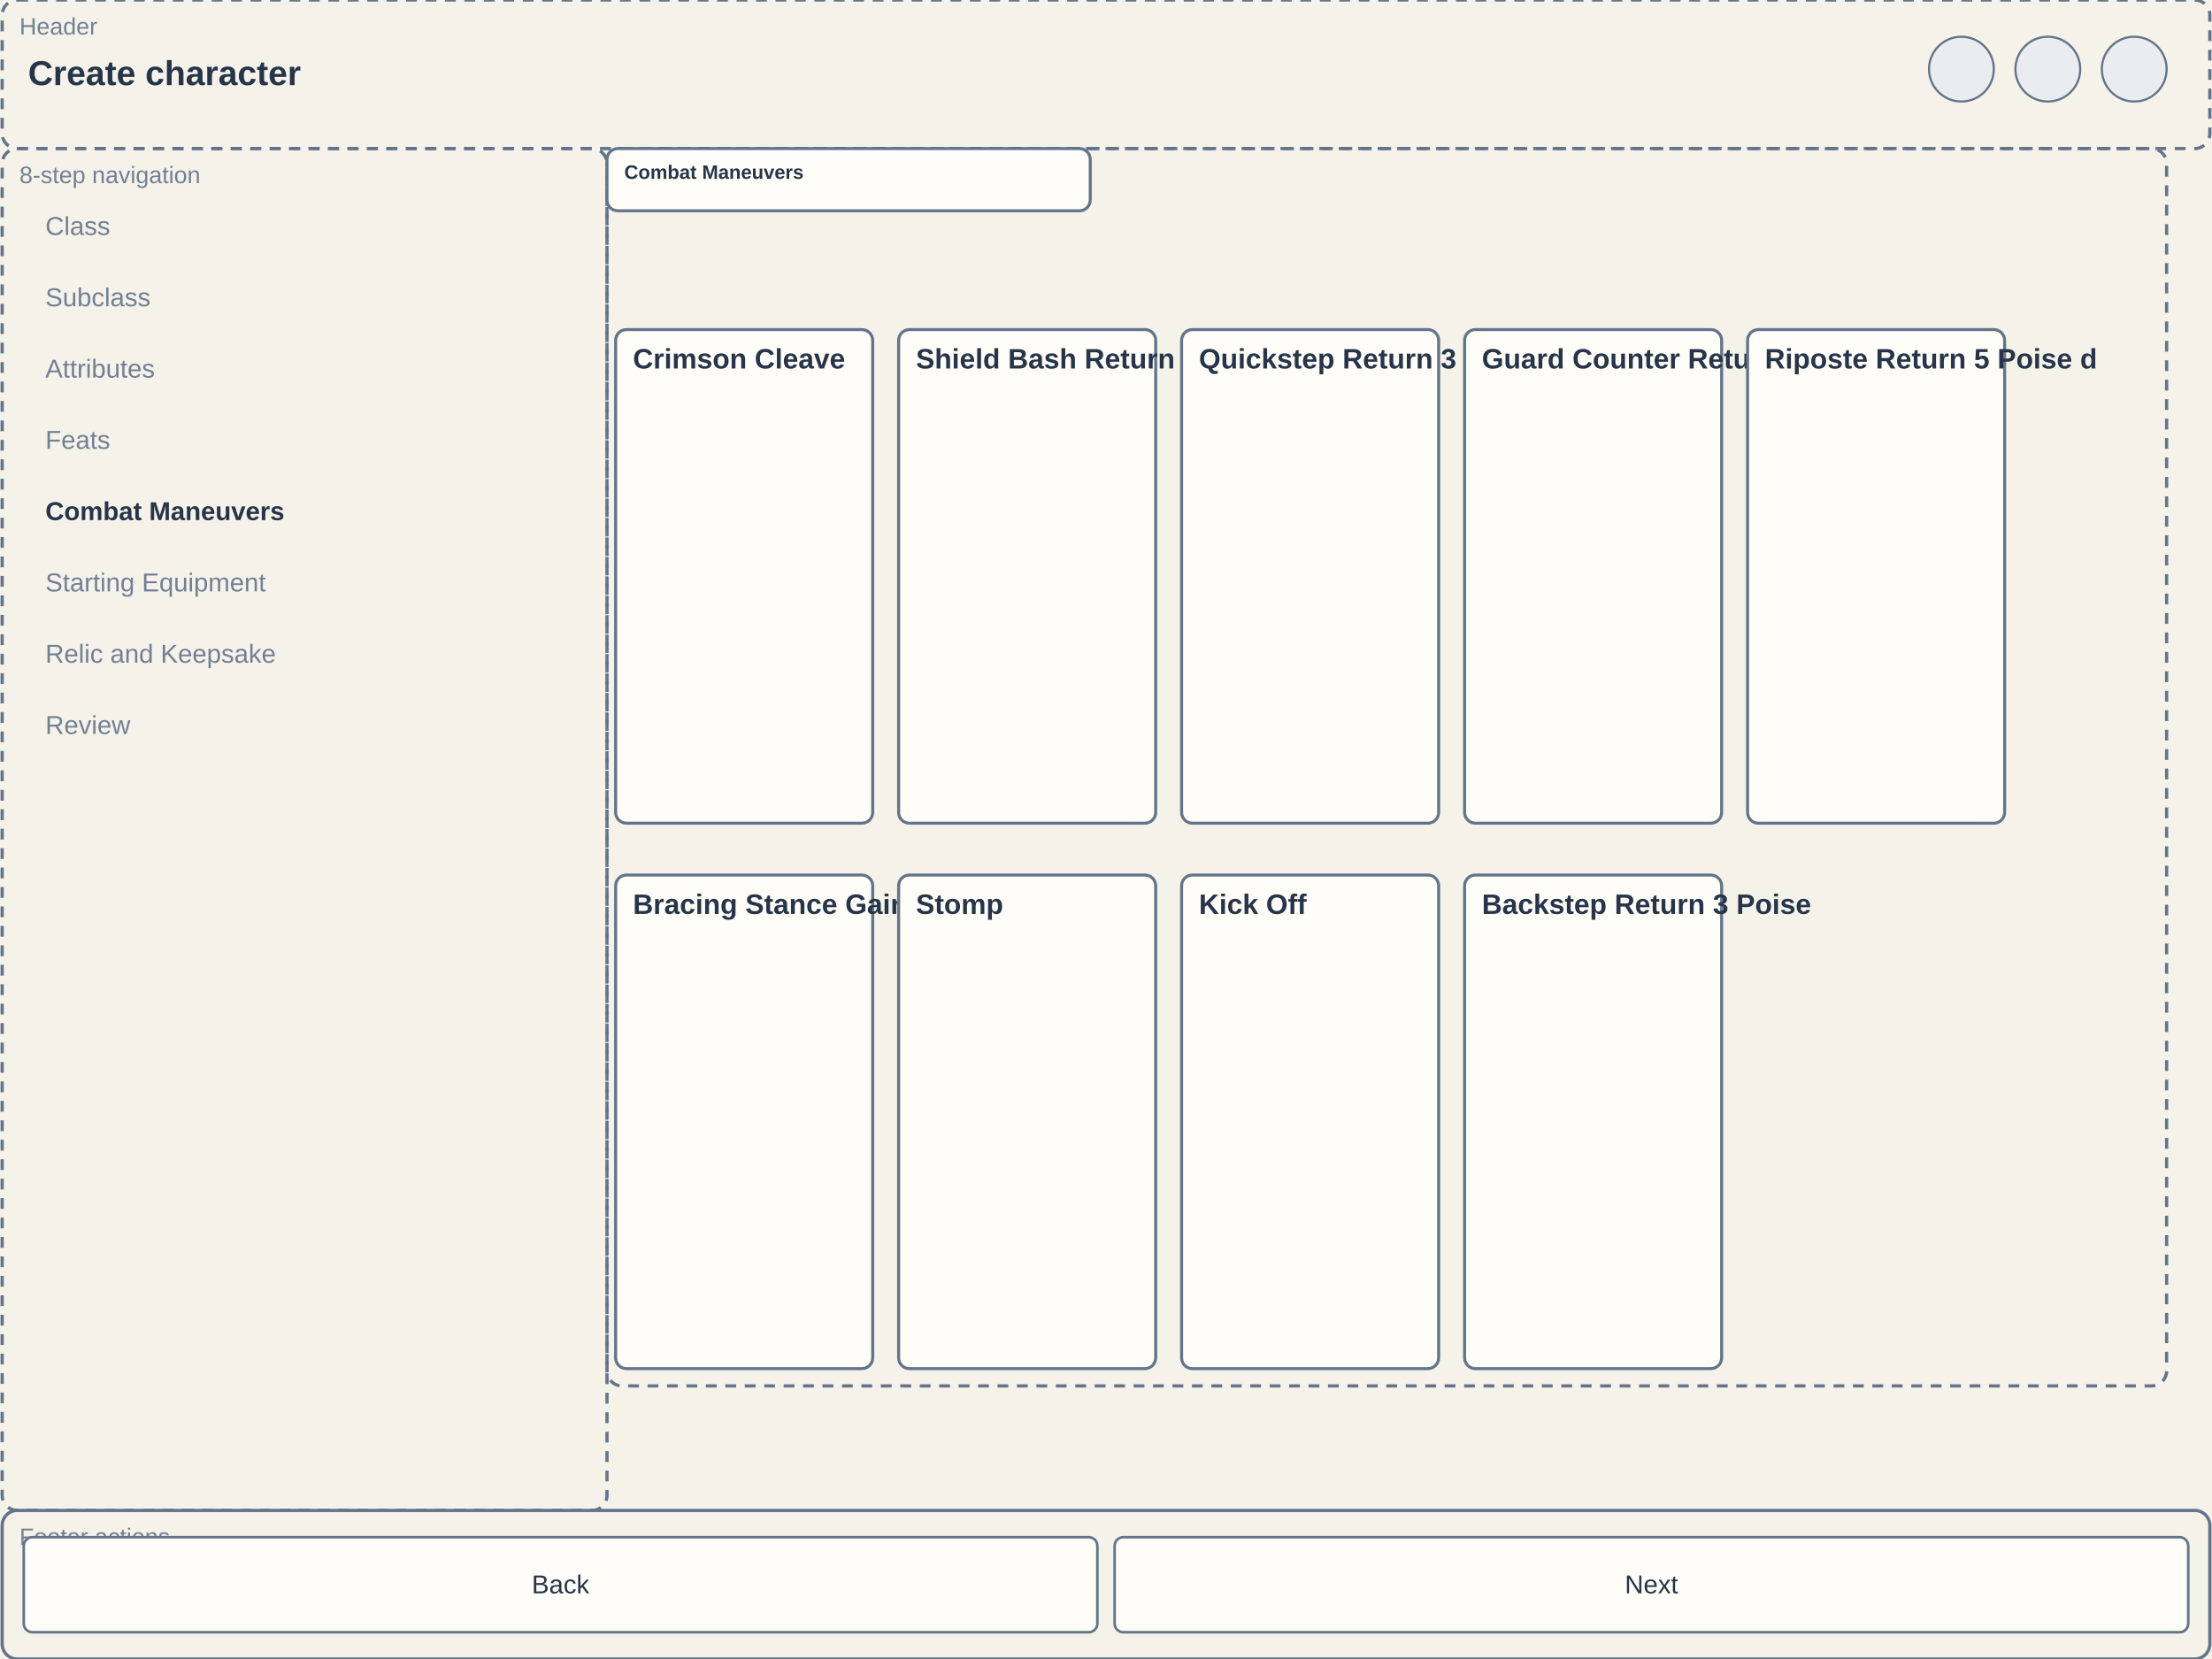
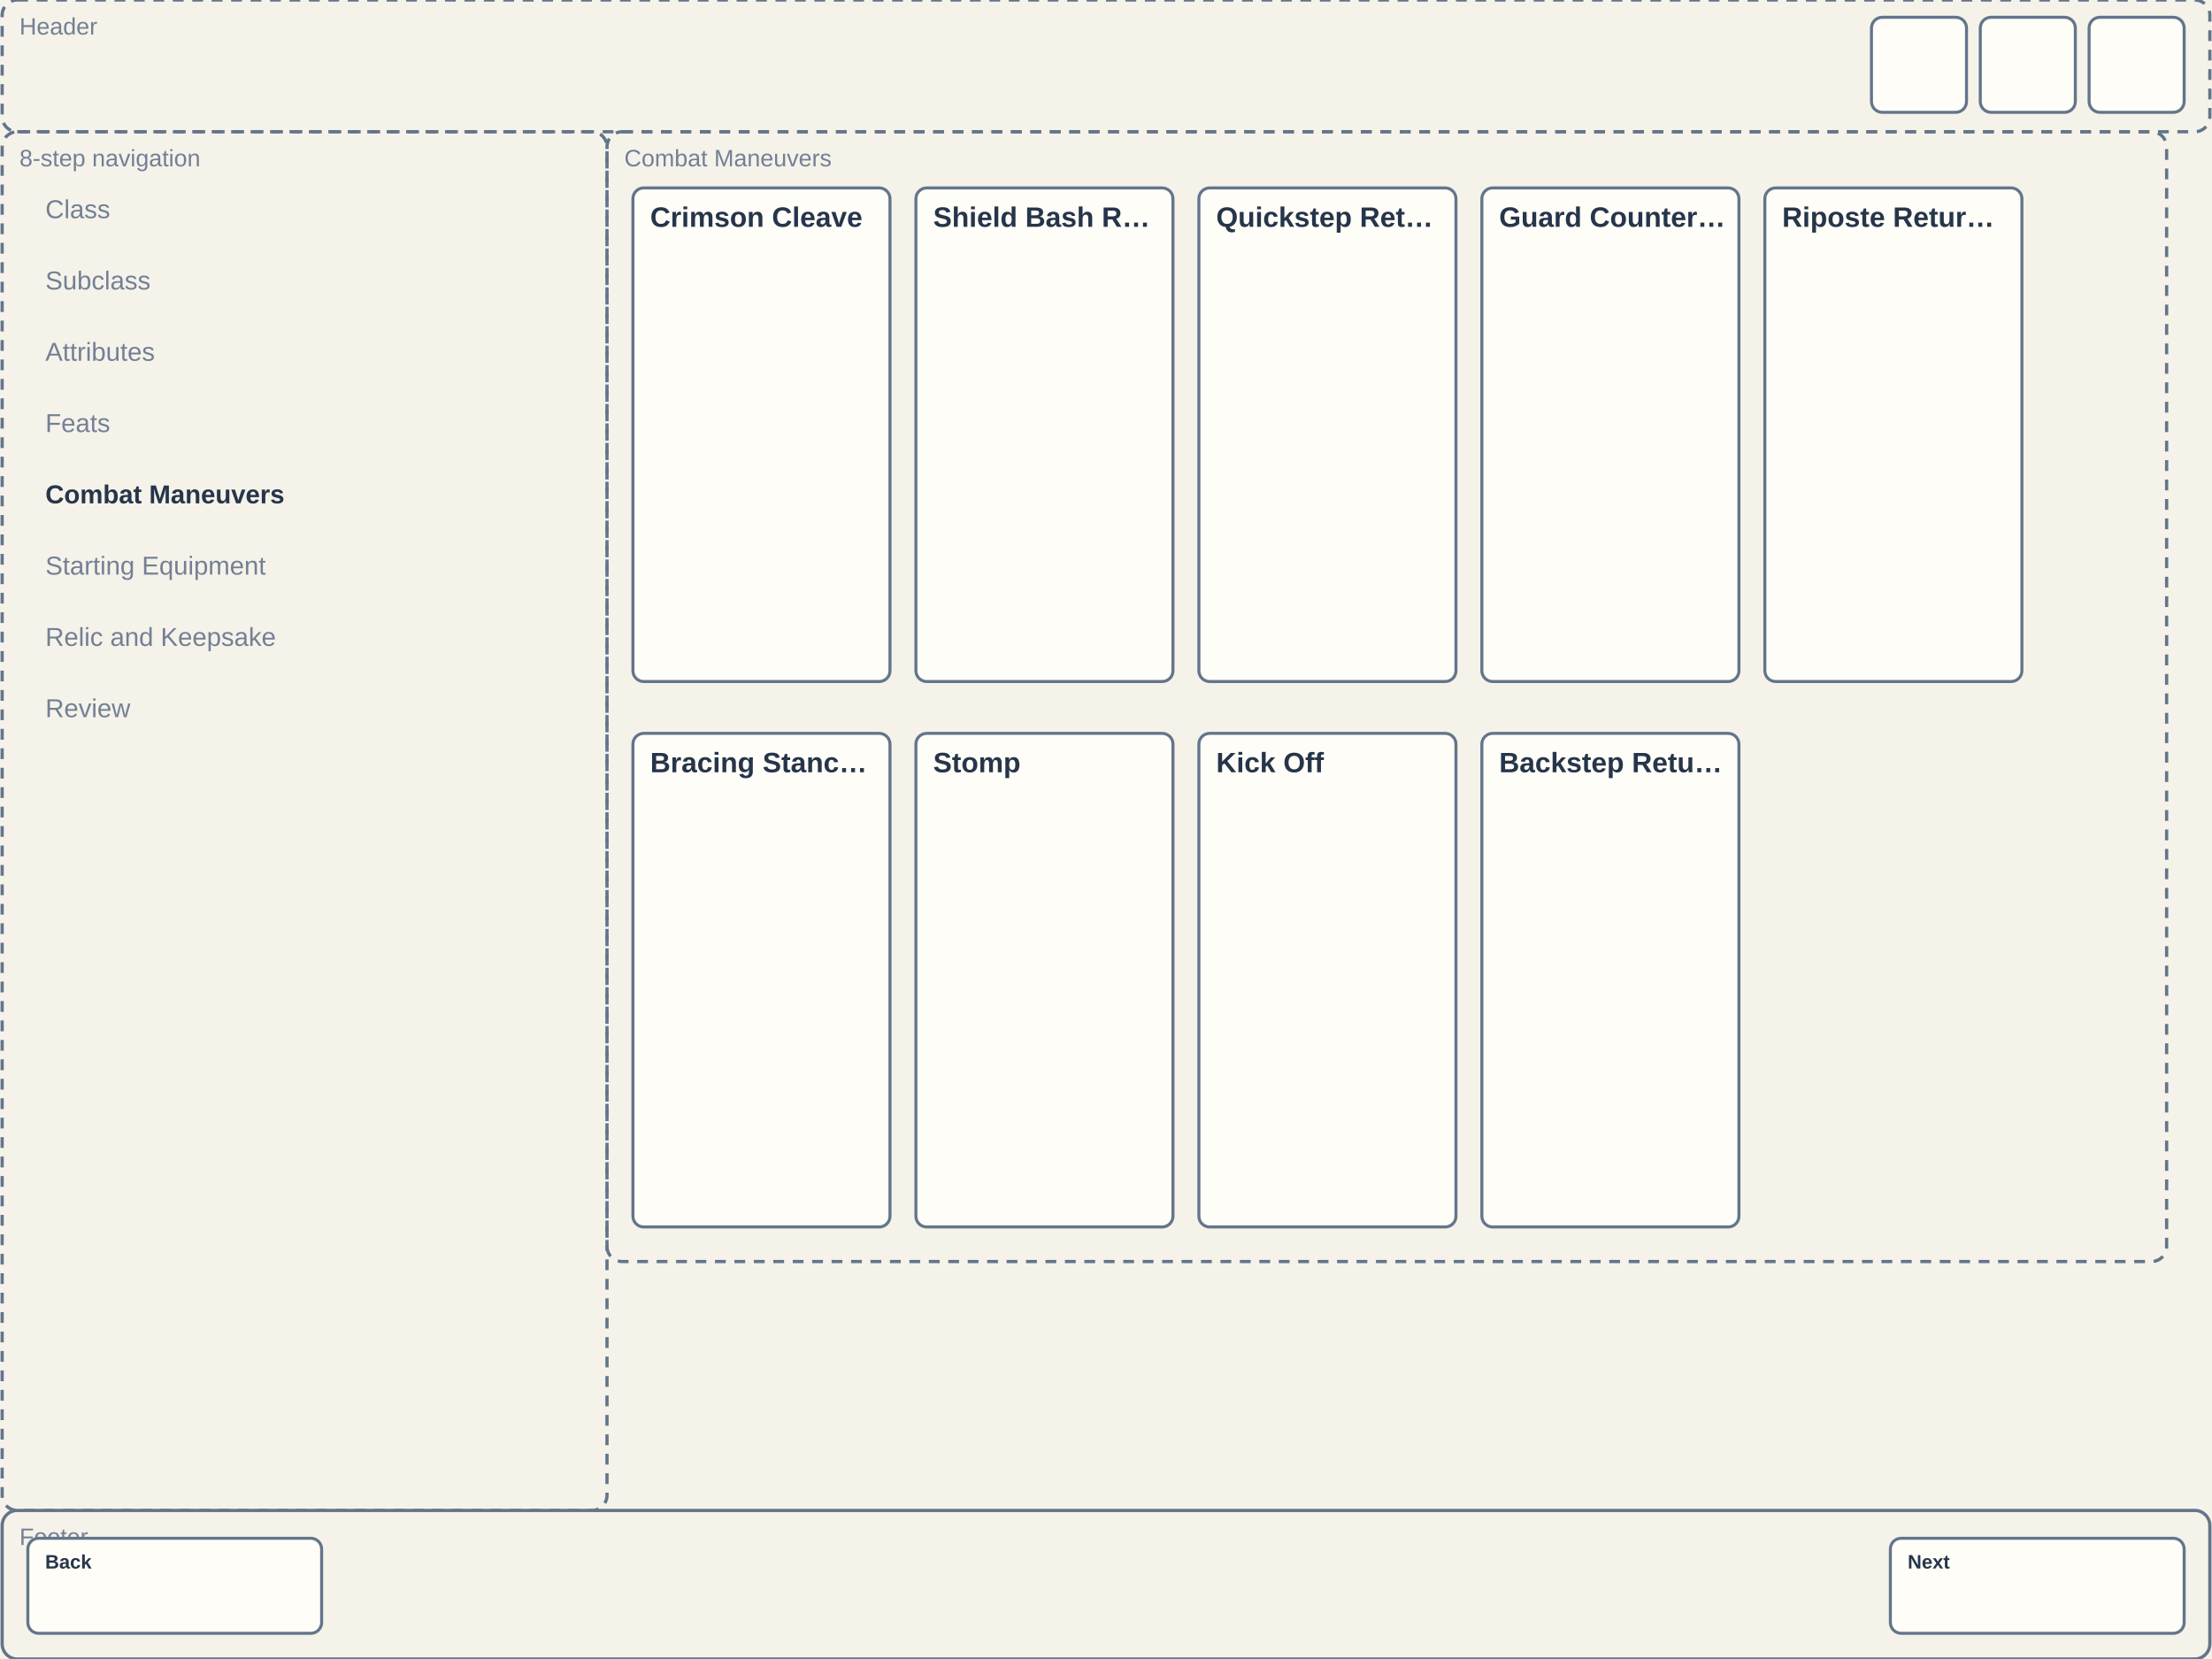
<svg xmlns="http://www.w3.org/2000/svg" width="1024" height="768" viewBox="0 0 1024 768">
  <rect width="1024" height="768" fill="#f5f2ea" />
-   <rect x="1" y="0" width="1022" height="68.781" rx="7" fill="none" stroke="#63758a" stroke-width="1.5" stroke-dasharray="5 4" />
+   <g>
+     <rect x="1" y="0" width="1022" height="61" rx="7" fill="none" stroke="#63758a" stroke-width="1.5" stroke-dasharray="5 4" />
+   </g>
  <text x="9" y="16" font-family="Arial,sans-serif" font-size="11" font-weight="500" fill="#738094">Header</text>
-   <rect x="1" y="68.781" width="280" height="630.438" rx="7" fill="none" stroke="#63758a" stroke-width="1.5" stroke-dasharray="5 4" />
-   <text x="9" y="84.781" font-family="Arial,sans-serif" font-size="11" font-weight="500" fill="#738094">8-step navigation</text>
-   <rect x="281" y="68.781" width="722" height="572.797" rx="7" fill="none" stroke="#63758a" stroke-width="1.5" stroke-dasharray="5 4" />
-   <text x="289" y="84.781" font-family="Arial,sans-serif" font-size="11" font-weight="500" fill="#738094">Combat Maneuvers</text>
-   <text x="13" y="39.391" font-family="Arial,sans-serif" font-size="16" font-weight="600" fill="#26354a">Create character</text>
-   <rect x="893" y="17" width="30" height="30" rx="15" fill="#e9edf0" stroke="#63758a" />
-   <rect x="933" y="17" width="30" height="30" rx="15" fill="#e9edf0" stroke="#63758a" />
-   <rect x="973" y="17" width="30" height="30" rx="15" fill="#e9edf0" stroke="#63758a" />
-   <text x="21" y="108.781" font-family="Arial,sans-serif" font-size="12" fill="#738094" font-weight="400">Class</text>
-   <text x="21" y="141.781" font-family="Arial,sans-serif" font-size="12" fill="#738094" font-weight="400">Subclass</text>
-   <text x="21" y="174.781" font-family="Arial,sans-serif" font-size="12" fill="#738094" font-weight="400">Attributes</text>
-   <text x="21" y="207.781" font-family="Arial,sans-serif" font-size="12" fill="#738094" font-weight="400">Feats</text>
-   <text x="21" y="240.781" font-family="Arial,sans-serif" font-size="12" fill="#26354a" font-weight="700">Combat Maneuvers</text>
-   <text x="21" y="273.781" font-family="Arial,sans-serif" font-size="12" fill="#738094" font-weight="400">Starting Equipment</text>
-   <text x="21" y="306.781" font-family="Arial,sans-serif" font-size="12" fill="#738094" font-weight="400">Relic and Keepsake</text>
-   <text x="21" y="339.781" font-family="Arial,sans-serif" font-size="12" fill="#738094" font-weight="400">Review</text>
-   <rect x="281" y="68.781" width="223.703" height="28.797" rx="5" fill="#fffdf8" stroke="#63758a" stroke-width="1.4" />
-   <text x="289" y="82.781" font-family="Arial,sans-serif" font-size="9" font-weight="600" fill="#26354a">Combat Maneuvers</text>
-   <rect x="285" y="152.578" width="119" height="228.5" rx="5" fill="#fffdf8" stroke="#63758a" stroke-width="1.4" />
-   <text x="293" y="170.578" font-family="Arial,sans-serif" font-size="13" font-weight="600" fill="#26354a">Crimson Cleave</text>
-   <rect x="416" y="152.578" width="119" height="228.5" rx="5" fill="#fffdf8" stroke="#63758a" stroke-width="1.4" />
-   <text x="424" y="170.578" font-family="Arial,sans-serif" font-size="13" font-weight="600" fill="#26354a">Shield Bash Return 8 Poi</text>
-   <rect x="547" y="152.578" width="119" height="228.5" rx="5" fill="#fffdf8" stroke="#63758a" stroke-width="1.4" />
-   <text x="555" y="170.578" font-family="Arial,sans-serif" font-size="13" font-weight="600" fill="#26354a">Quickstep Return 3 damag</text>
-   <rect x="678" y="152.578" width="119" height="228.5" rx="5" fill="#fffdf8" stroke="#63758a" stroke-width="1.4" />
-   <text x="686" y="170.578" font-family="Arial,sans-serif" font-size="13" font-weight="600" fill="#26354a">Guard Counter Return 4 d</text>
-   <rect x="809" y="152.578" width="119" height="228.5" rx="5" fill="#fffdf8" stroke="#63758a" stroke-width="1.4" />
-   <text x="817" y="170.578" font-family="Arial,sans-serif" font-size="13" font-weight="600" fill="#26354a">Riposte Return 5 Poise d</text>
-   <rect x="285" y="405.078" width="119" height="228.5" rx="5" fill="#fffdf8" stroke="#63758a" stroke-width="1.4" />
-   <text x="293" y="423.078" font-family="Arial,sans-serif" font-size="13" font-weight="600" fill="#26354a">Bracing Stance Gain 5 Bl</text>
-   <rect x="416" y="405.078" width="119" height="228.5" rx="5" fill="#fffdf8" stroke="#63758a" stroke-width="1.4" />
-   <text x="424" y="423.078" font-family="Arial,sans-serif" font-size="13" font-weight="600" fill="#26354a">Stomp</text>
-   <rect x="547" y="405.078" width="119" height="228.5" rx="5" fill="#fffdf8" stroke="#63758a" stroke-width="1.4" />
-   <text x="555" y="423.078" font-family="Arial,sans-serif" font-size="13" font-weight="600" fill="#26354a">Kick Off</text>
-   <rect x="678" y="405.078" width="119" height="228.5" rx="5" fill="#fffdf8" stroke="#63758a" stroke-width="1.4" />
-   <text x="686" y="423.078" font-family="Arial,sans-serif" font-size="13" font-weight="600" fill="#26354a">Backstep Return 3 Poise </text>
-   <rect x="1" y="699.219" width="1022" height="68.781" rx="7" fill="#f5f2ea" stroke="#63758a" stroke-width="1.5" />
-   <text x="9" y="715.219" font-family="Arial,sans-serif" font-size="11" font-weight="500" fill="#738094">Footer actions</text>
-   <rect x="11" y="711.609" width="497" height="44" rx="4" fill="#fffdf8" stroke="#63758a" stroke-width="1.2" />
-   <text x="259.5" y="737.609" text-anchor="middle" font-family="Arial,sans-serif" font-size="12" fill="#26354a">Back</text>
-   <rect x="516" y="711.609" width="497" height="44" rx="4" fill="#fffdf8" stroke="#63758a" stroke-width="1.2" />
-   <text x="764.5" y="737.609" text-anchor="middle" font-family="Arial,sans-serif" font-size="12" fill="#26354a">Next</text>
+   <g>
+     <rect x="1" y="61" width="280" height="638.219" rx="7" fill="none" stroke="#63758a" stroke-width="1.5" stroke-dasharray="5 4" />
+   </g>
+   <text x="9" y="77" font-family="Arial,sans-serif" font-size="11" font-weight="500" fill="#738094">8-step navigation</text>
+   <g>
+     <rect x="281" y="61" width="722" height="523" rx="7" fill="none" stroke="#63758a" stroke-width="1.5" stroke-dasharray="5 4" />
+   </g>
+   <text x="289" y="77" font-family="Arial,sans-serif" font-size="11" font-weight="500" fill="#738094">Combat Maneuvers</text>
+   <defs>
+     <clipPath id="activeHeaderClip">
+       <rect x="12.891" y="15.594" width="843.469" height="28.797" />
+     </clipPath>
+   </defs>
+   <text x="12.891" y="36.328" clip-path="url(#activeHeaderClip)" font-family="Arial,sans-serif" font-size="16" font-weight="600" fill="#26354a" />
+   <g>
+     <rect x="866.359" y="8" width="44" height="44" rx="5" fill="#fffdf8" stroke="#63758a" stroke-width="1.4" />
+   </g>
+   <g>
+     <rect x="916.734" y="8" width="44" height="44" rx="5" fill="#fffdf8" stroke="#63758a" stroke-width="1.4" />
+   </g>
+   <g>
+     <rect x="967.109" y="8" width="44" height="44" rx="5" fill="#fffdf8" stroke="#63758a" stroke-width="1.4" />
+   </g>
+   <text x="21" y="101" font-family="Arial,sans-serif" font-size="12" fill="#738094" font-weight="400">Class</text>
+   <text x="21" y="134" font-family="Arial,sans-serif" font-size="12" fill="#738094" font-weight="400">Subclass</text>
+   <text x="21" y="167" font-family="Arial,sans-serif" font-size="12" fill="#738094" font-weight="400">Attributes</text>
+   <text x="21" y="200" font-family="Arial,sans-serif" font-size="12" fill="#738094" font-weight="400">Feats</text>
+   <text x="21" y="233" font-family="Arial,sans-serif" font-size="12" fill="#26354a" font-weight="700">Combat Maneuvers</text>
+   <text x="21" y="266" font-family="Arial,sans-serif" font-size="12" fill="#738094" font-weight="400">Starting Equipment</text>
+   <text x="21" y="299" font-family="Arial,sans-serif" font-size="12" fill="#738094" font-weight="400">Relic and Keepsake</text>
+   <text x="21" y="332" font-family="Arial,sans-serif" font-size="12" fill="#738094" font-weight="400">Review</text>
+   <g>
+     <rect x="293" y="87" width="119" height="228.5" rx="5" fill="#fffdf8" stroke="#63758a" stroke-width="1.4" />
+   </g>
+   <text x="301" y="105" font-family="Arial,sans-serif" font-size="13" font-weight="600" fill="#26354a">Crimson Cleave</text>
+   <g>
+     <rect x="424" y="87" width="119" height="228.5" rx="5" fill="#fffdf8" stroke="#63758a" stroke-width="1.4" />
+   </g>
+   <text x="432" y="105" font-family="Arial,sans-serif" font-size="13" font-weight="600" fill="#26354a">Shield Bash R…</text>
+   <g>
+     <rect x="555" y="87" width="119" height="228.5" rx="5" fill="#fffdf8" stroke="#63758a" stroke-width="1.4" />
+   </g>
+   <text x="563" y="105" font-family="Arial,sans-serif" font-size="13" font-weight="600" fill="#26354a">Quickstep Ret…</text>
+   <g>
+     <rect x="686" y="87" width="119" height="228.5" rx="5" fill="#fffdf8" stroke="#63758a" stroke-width="1.4" />
+   </g>
+   <text x="694" y="105" font-family="Arial,sans-serif" font-size="13" font-weight="600" fill="#26354a">Guard Counter…</text>
+   <g>
+     <rect x="817" y="87" width="119" height="228.5" rx="5" fill="#fffdf8" stroke="#63758a" stroke-width="1.4" />
+   </g>
+   <text x="825" y="105" font-family="Arial,sans-serif" font-size="13" font-weight="600" fill="#26354a">Riposte Retur…</text>
+   <g>
+     <rect x="293" y="339.5" width="119" height="228.5" rx="5" fill="#fffdf8" stroke="#63758a" stroke-width="1.4" />
+   </g>
+   <text x="301" y="357.5" font-family="Arial,sans-serif" font-size="13" font-weight="600" fill="#26354a">Bracing Stanc…</text>
+   <g>
+     <rect x="424" y="339.5" width="119" height="228.5" rx="5" fill="#fffdf8" stroke="#63758a" stroke-width="1.4" />
+   </g>
+   <text x="432" y="357.5" font-family="Arial,sans-serif" font-size="13" font-weight="600" fill="#26354a">Stomp</text>
+   <g>
+     <rect x="555" y="339.5" width="119" height="228.5" rx="5" fill="#fffdf8" stroke="#63758a" stroke-width="1.4" />
+   </g>
+   <text x="563" y="357.5" font-family="Arial,sans-serif" font-size="13" font-weight="600" fill="#26354a">Kick Off</text>
+   <g>
+     <rect x="686" y="339.5" width="119" height="228.5" rx="5" fill="#fffdf8" stroke="#63758a" stroke-width="1.4" />
+   </g>
+   <text x="694" y="357.5" font-family="Arial,sans-serif" font-size="13" font-weight="600" fill="#26354a">Backstep Retu…</text>
+   <g>
+     <rect x="1" y="699.219" width="1022" height="68.781" rx="7" fill="#f5f2ea" stroke="#63758a" stroke-width="1.5" />
+   </g>
+   <text x="9" y="715.219" font-family="Arial,sans-serif" font-size="11" font-weight="500" fill="#738094">Footer</text>
+   <g>
+     <rect x="12.891" y="712.109" width="136" height="44" rx="5" fill="#fffdf8" stroke="#63758a" stroke-width="1.4" />
+   </g>
+   <text x="20.891" y="726.109" font-family="Arial,sans-serif" font-size="9" font-weight="600" fill="#26354a">Back</text>
+   <g>
+     <rect x="875.109" y="712.109" width="136" height="44" rx="5" fill="#fffdf8" stroke="#63758a" stroke-width="1.4" />
+   </g>
+   <text x="883.109" y="726.109" font-family="Arial,sans-serif" font-size="9" font-weight="600" fill="#26354a">Next</text>
</svg>
